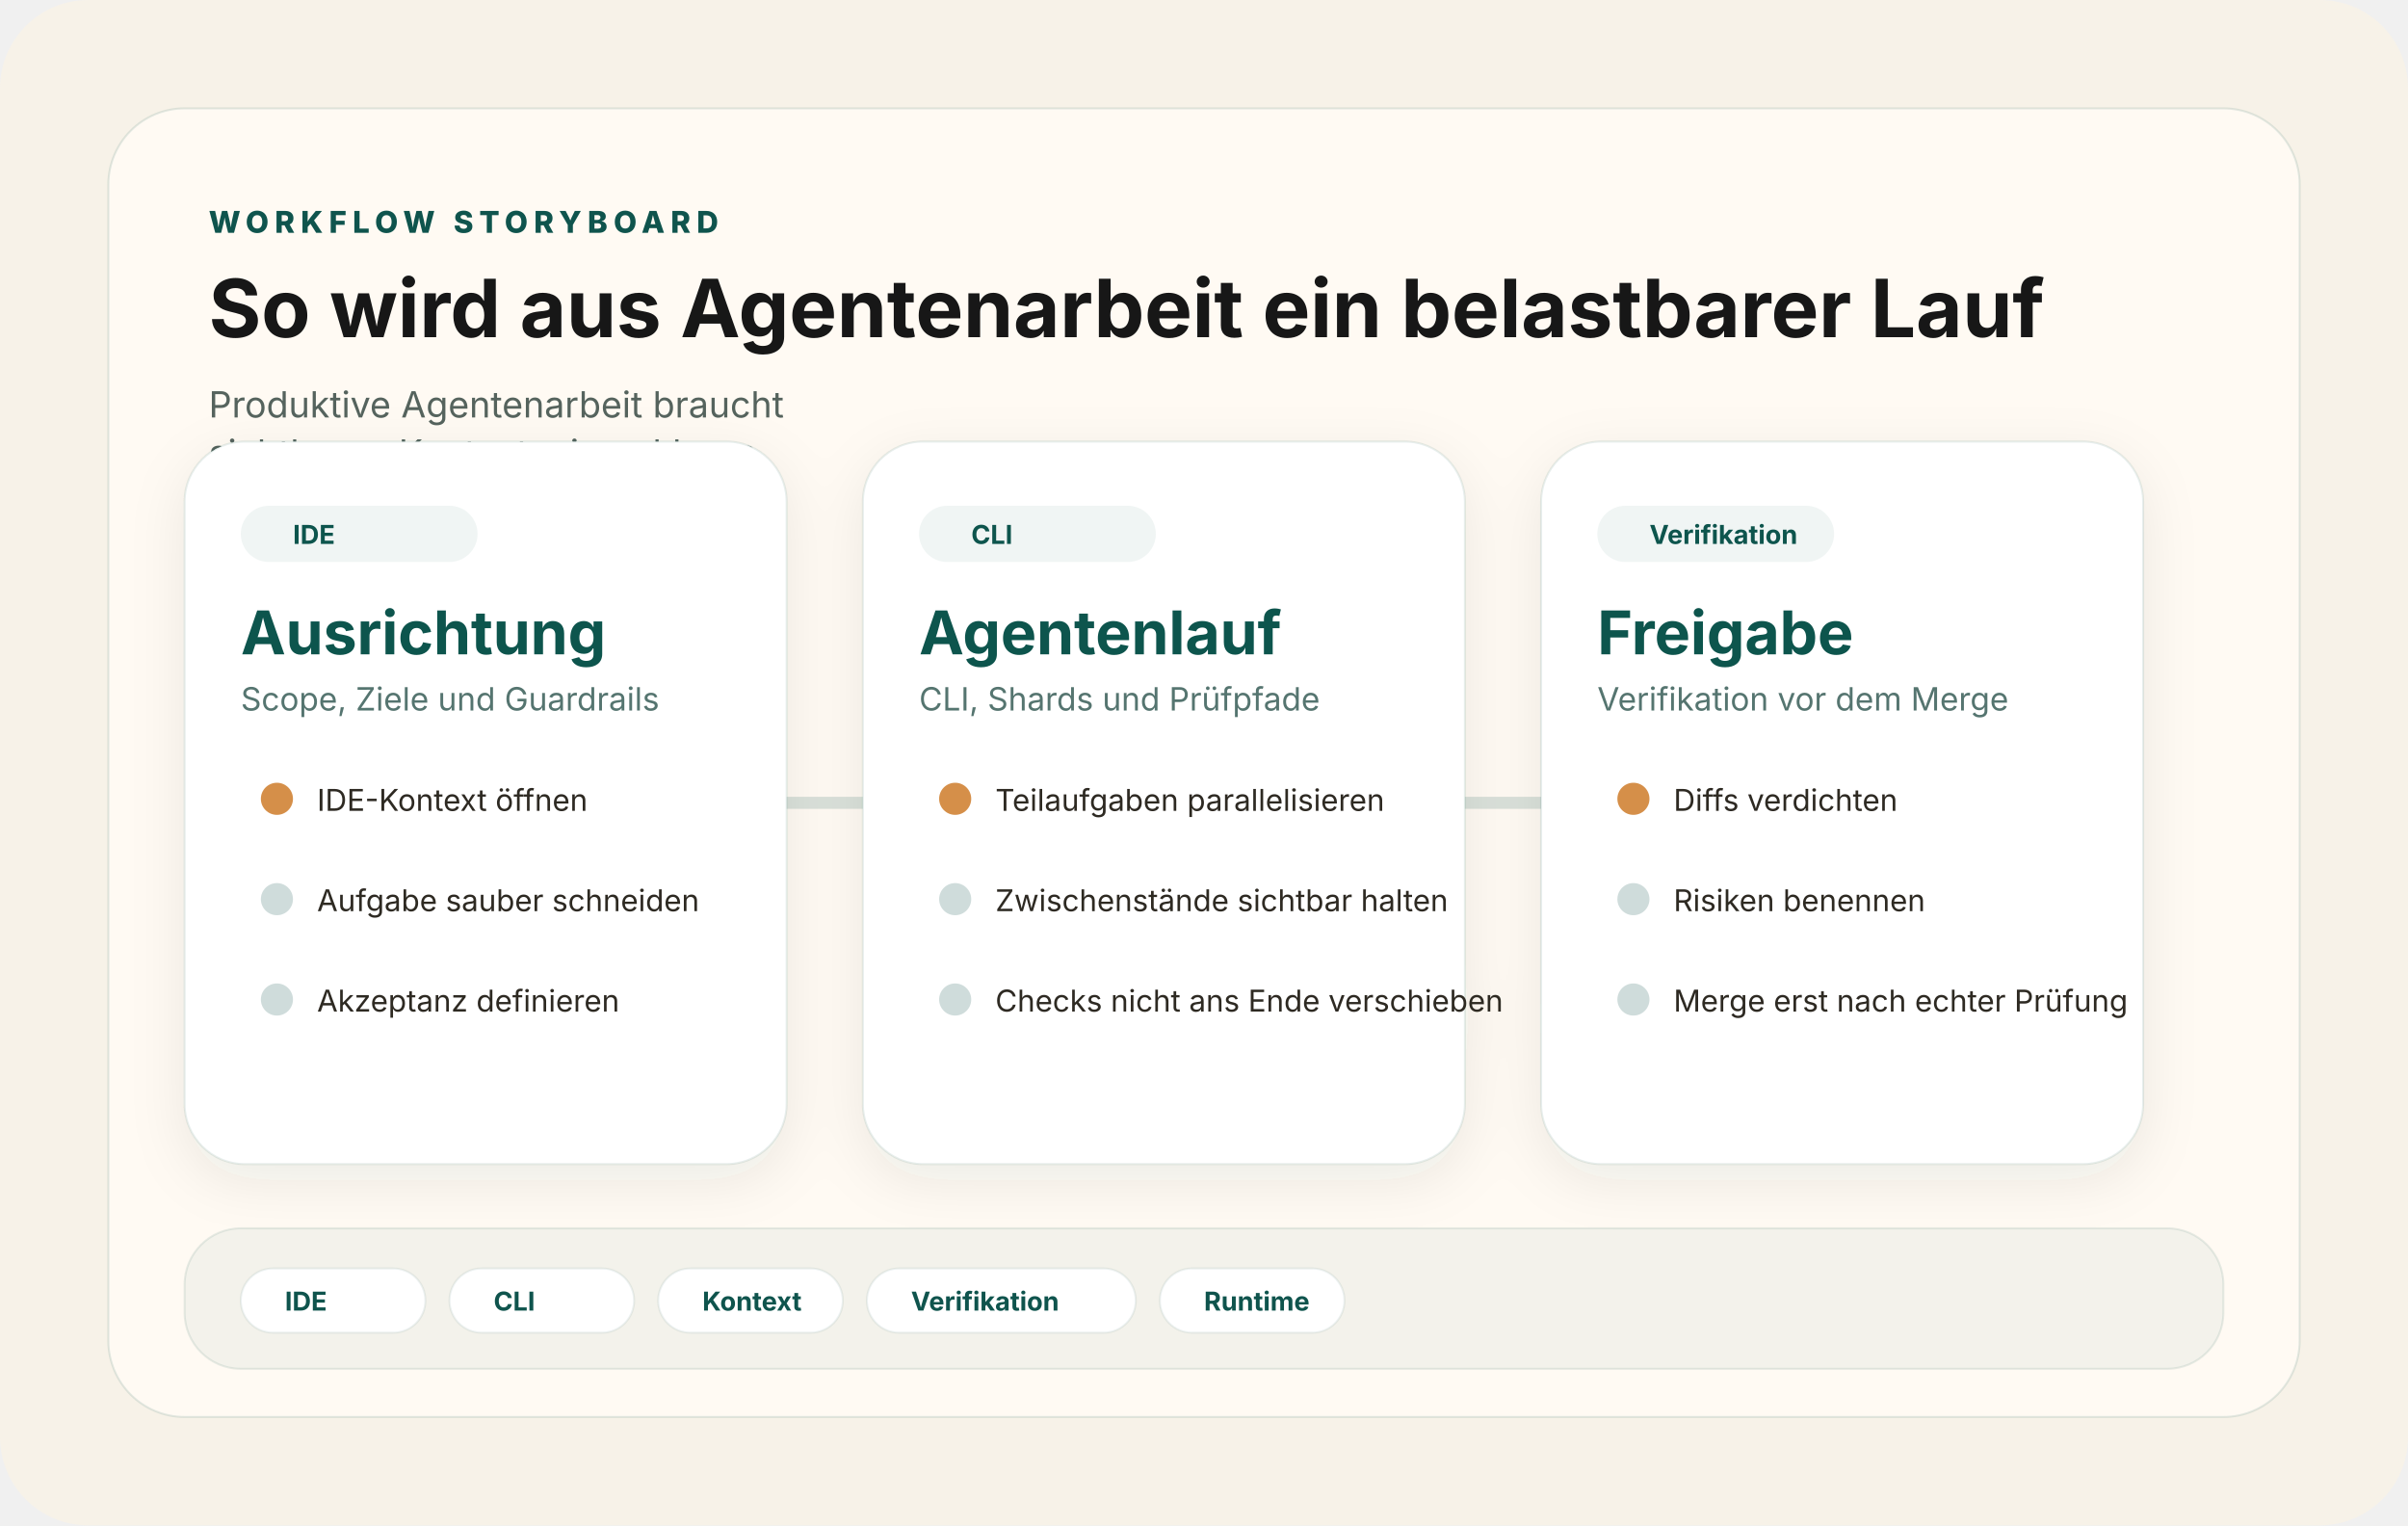
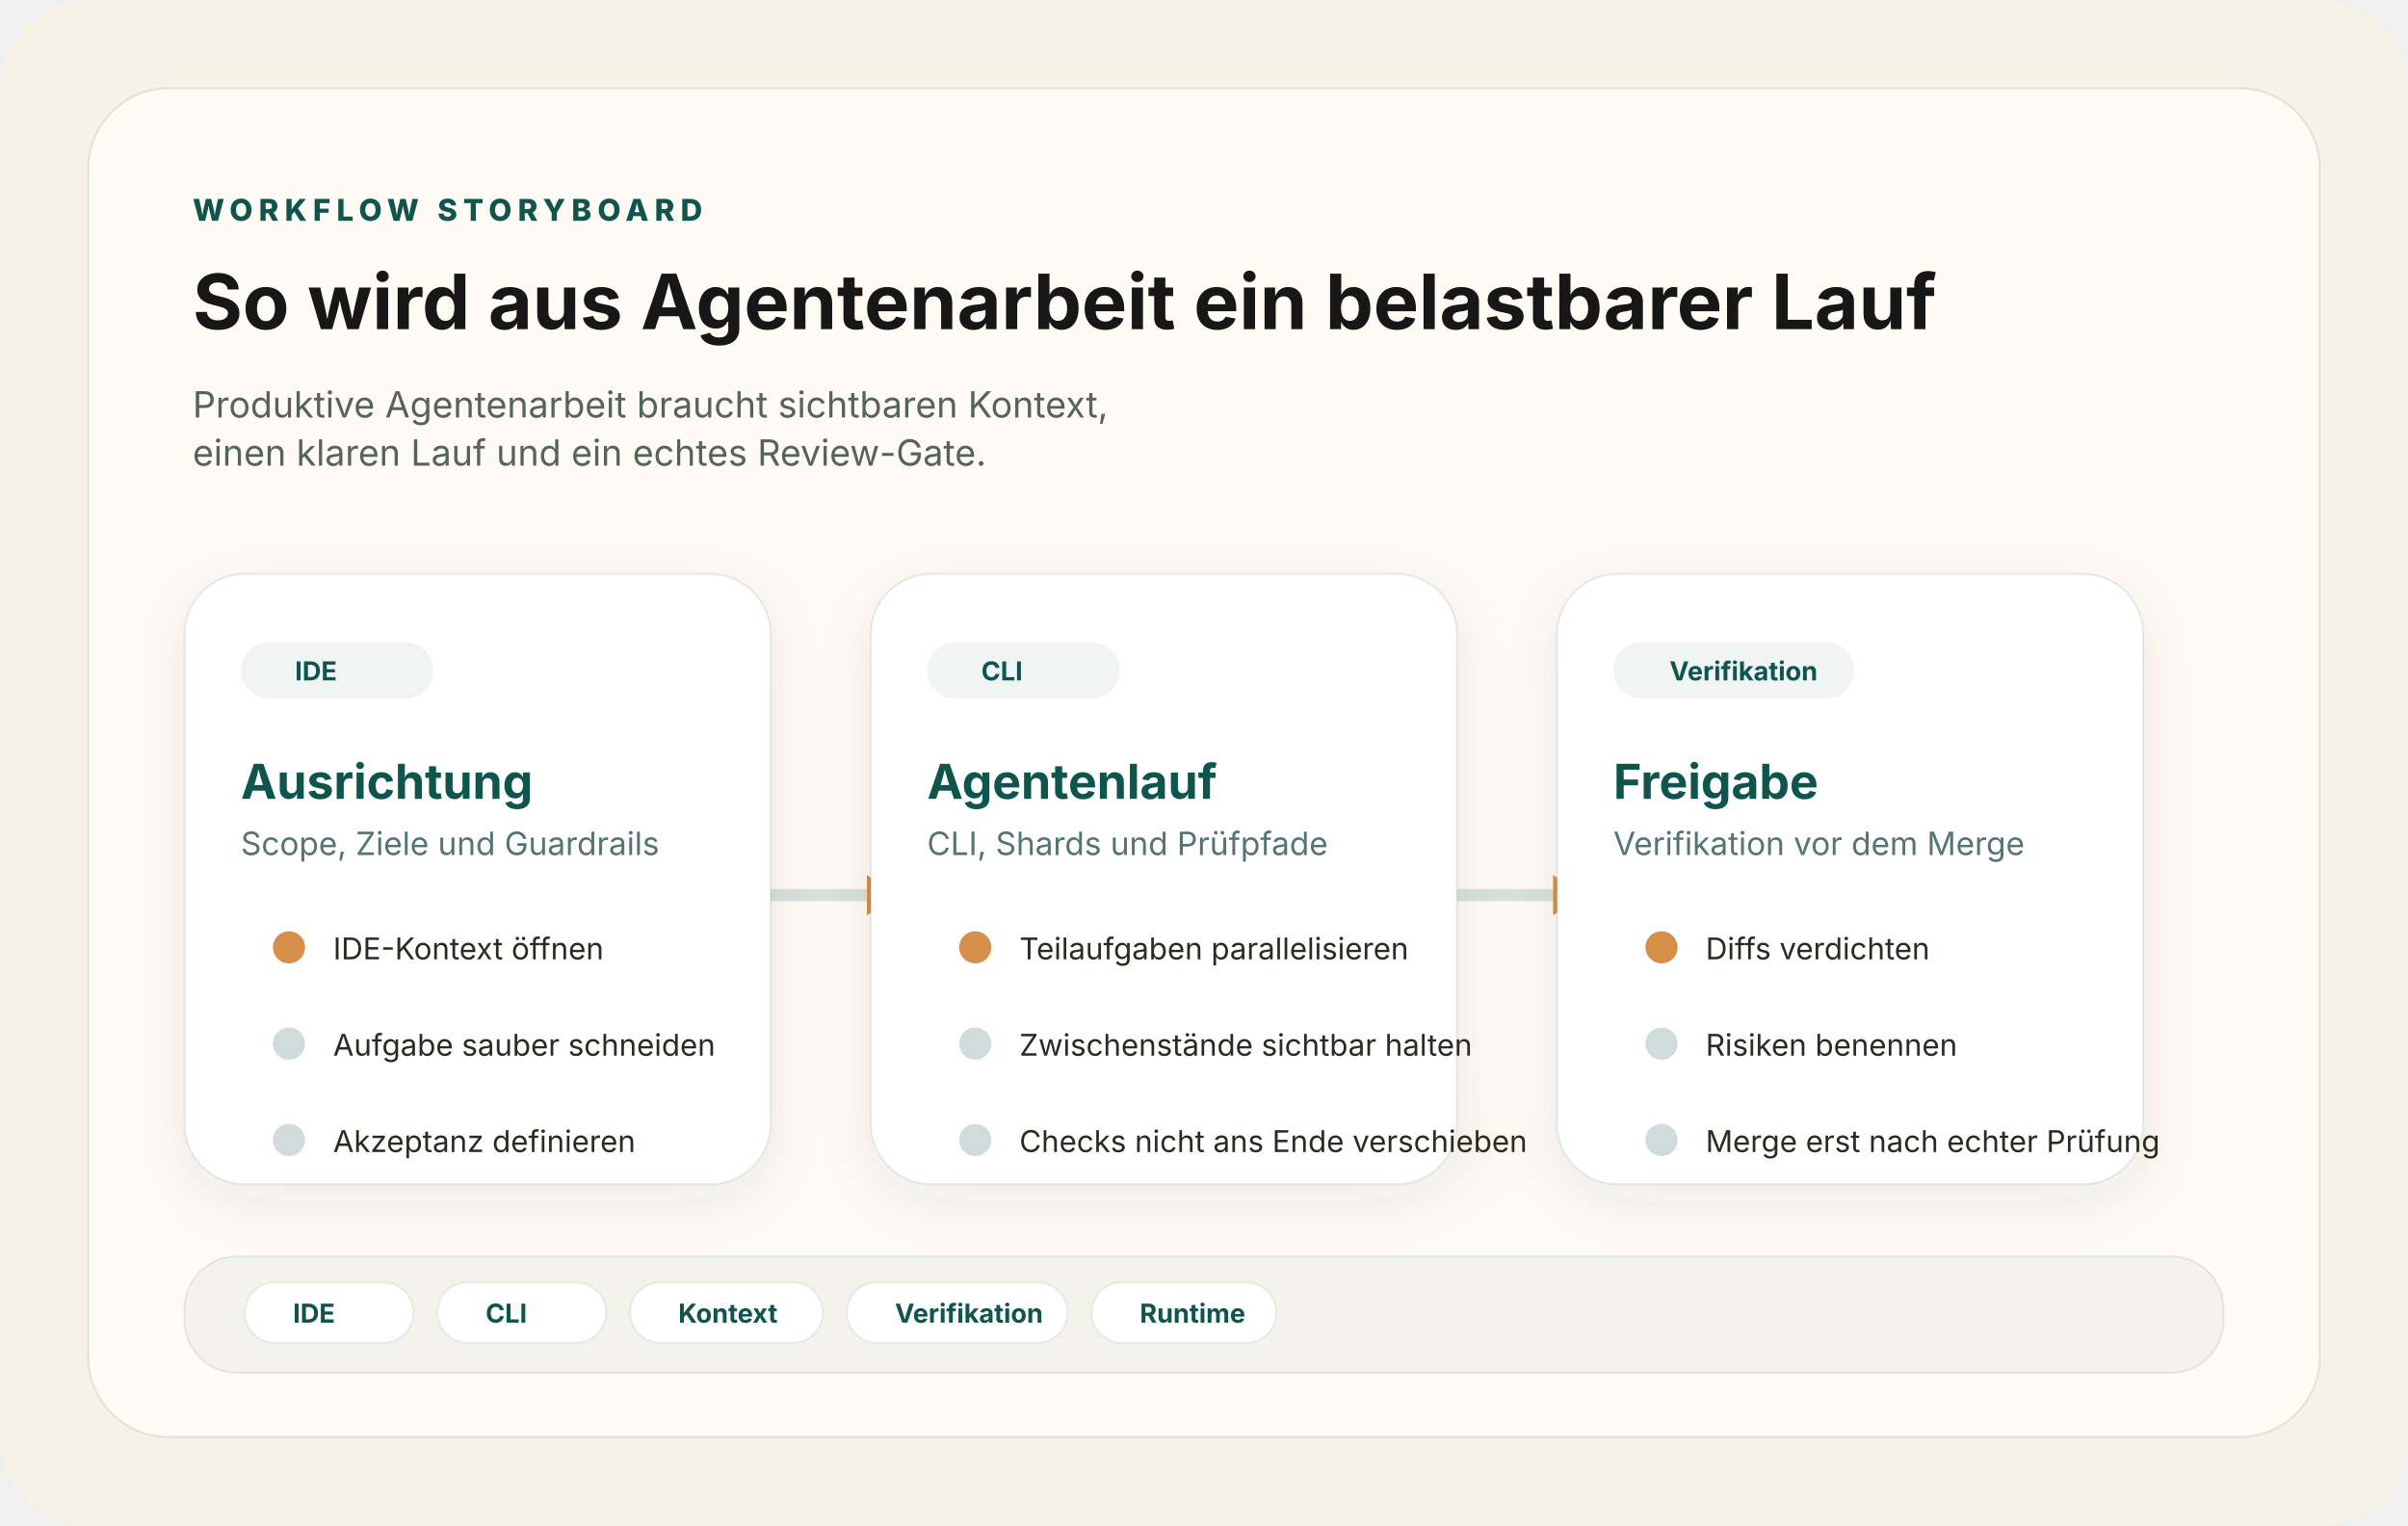
<svg xmlns="http://www.w3.org/2000/svg" viewBox="0 0 1200 760" text-rendering="geometricPrecision" shape-rendering="geometricPrecision">
  <defs>
    <filter id="storySoft" x="-20%" y="-20%" width="140%" height="160%">
      <feDropShadow dx="0" dy="8" stdDeviation="14" flood-color="#0f544d" flood-opacity="0.08" />
    </filter>
  </defs>
  <rect width="1200" height="760" rx="44" fill="#f7f2e8" />
-   <rect x="54" y="54" width="1092" height="652" rx="38" fill="#fffaf3" stroke="rgba(15,84,77,0.12)" />
-   <text x="104" y="116" font-family="Inter, Arial, Helvetica, sans-serif" font-size="15" font-weight="800" letter-spacing="3" fill="#0f544d">WORKFLOW STORYBOARD</text>
-   <text x="104" y="168" font-family="Inter, Arial, Helvetica, sans-serif" font-size="40" font-weight="700" fill="#171717">So wird aus Agentenarbeit ein belastbarer Lauf</text>
-   <text x="104" y="208" font-family="Inter, Arial, Helvetica, sans-serif" font-size="18" font-weight="400" fill="#55635d">
-     <tspan x="104" dy="0">Produktive Agentenarbeit braucht</tspan>
-     <tspan x="104" dy="24">sichtbaren Kontext, einen klaren</tspan>
-     <tspan x="104" dy="24">Lauf und ein echtes Review-Gate.</tspan>
+   <rect x="44" y="44" width="1112" height="672" rx="40" fill="#fffaf3" stroke="rgba(15,84,77,0.12)" />
+   <text x="96" y="110" font-family="Inter, Arial, Helvetica, sans-serif" font-size="15" font-weight="800" letter-spacing="3" fill="#0f544d">WORKFLOW STORYBOARD</text>
+   <text x="96" y="164" font-family="Inter, Arial, Helvetica, sans-serif" font-size="38" font-weight="700" fill="#171717">So wird aus Agentenarbeit ein belastbarer Lauf</text>
+   <text x="96" y="208" font-family="Inter, Arial, Helvetica, sans-serif" font-size="18" font-weight="400" fill="#55635d">
+     <tspan x="96" dy="0">Produktive Agentenarbeit braucht sichtbaren Kontext,</tspan>
+     <tspan x="96" dy="24">einen klaren Lauf und ein echtes Review-Gate.</tspan>
  </text>
-   <path d="M392 400 C418 400 430 400 450 400" stroke="rgba(15,84,77,0.16)" stroke-width="6" fill="none" stroke-linecap="round" />
-   <polygon points="450,400 434,390 434,410" fill="#d58f49" />
-   <path d="M730 400 C756 400 768 400 788 400" stroke="rgba(15,84,77,0.16)" stroke-width="6" fill="none" stroke-linecap="round" />
-   <polygon points="788,400 772,390 772,410" fill="#d58f49" />
+   <path d="M384 446 C412 446 426 446 448 446" stroke="rgba(15,84,77,0.16)" stroke-width="6" fill="none" stroke-linecap="round" />
+   <polygon points="448,446 432,436 432,456" fill="#d58f49" />
+   <path d="M726 446 C754 446 768 446 790 446" stroke="rgba(15,84,77,0.16)" stroke-width="6" fill="none" stroke-linecap="round" />
+   <polygon points="790,446 774,436 774,456" fill="#d58f49" />
  <g filter="url(#storySoft)">
-     <rect x="92" y="220" width="300" height="360" rx="30" fill="#ffffff" stroke="rgba(15,84,77,0.10)" />
-     <rect x="120" y="252" width="118" height="28" rx="14" fill="rgba(15,84,77,0.06)" />
-     <text x="146" y="271" font-family="Inter, Arial, Helvetica, sans-serif" font-size="13" font-weight="700" fill="#0f544d">IDE</text>
-     <text x="120" y="326" font-family="Inter, Arial, Helvetica, sans-serif" font-size="30" font-weight="700" fill="#0f544d">Ausrichtung</text>
-     <text x="120" y="354" font-family="Inter, Arial, Helvetica, sans-serif" font-size="16" fill="#55746f">Scope, Ziele und Guardrails</text>
-     <circle cx="138" cy="398" r="8" fill="#d58f49" />
-     <text x="158" y="404" font-family="Inter, Arial, Helvetica, sans-serif" font-size="15" fill="#2d2923">IDE-Kontext öffnen</text>
-     <circle cx="138" cy="448" r="8" fill="rgba(15,84,77,0.20)" />
-     <text x="158" y="454" font-family="Inter, Arial, Helvetica, sans-serif" font-size="15" fill="#2d2923">Aufgabe sauber schneiden</text>
-     <circle cx="138" cy="498" r="8" fill="rgba(15,84,77,0.20)" />
-     <text x="158" y="504" font-family="Inter, Arial, Helvetica, sans-serif" font-size="15" fill="#2d2923">Akzeptanz definieren</text>
-     <rect x="430" y="220" width="300" height="360" rx="30" fill="#ffffff" stroke="rgba(15,84,77,0.10)" />
-     <rect x="458" y="252" width="118" height="28" rx="14" fill="rgba(15,84,77,0.06)" />
-     <text x="484" y="271" font-family="Inter, Arial, Helvetica, sans-serif" font-size="13" font-weight="700" fill="#0f544d">CLI</text>
-     <text x="458" y="326" font-family="Inter, Arial, Helvetica, sans-serif" font-size="30" font-weight="700" fill="#0f544d">Agentenlauf</text>
-     <text x="458" y="354" font-family="Inter, Arial, Helvetica, sans-serif" font-size="16" fill="#55746f">CLI, Shards und Prüfpfade</text>
-     <circle cx="476" cy="398" r="8" fill="#d58f49" />
-     <text x="496" y="404" font-family="Inter, Arial, Helvetica, sans-serif" font-size="15" fill="#2d2923">Teilaufgaben parallelisieren</text>
-     <circle cx="476" cy="448" r="8" fill="rgba(15,84,77,0.20)" />
-     <text x="496" y="454" font-family="Inter, Arial, Helvetica, sans-serif" font-size="15" fill="#2d2923">Zwischenstände sichtbar halten</text>
-     <circle cx="476" cy="498" r="8" fill="rgba(15,84,77,0.20)" />
-     <text x="496" y="504" font-family="Inter, Arial, Helvetica, sans-serif" font-size="15" fill="#2d2923">Checks nicht ans Ende verschieben</text>
-     <rect x="768" y="220" width="300" height="360" rx="30" fill="#ffffff" stroke="rgba(15,84,77,0.10)" />
-     <rect x="796" y="252" width="118" height="28" rx="14" fill="rgba(15,84,77,0.06)" />
-     <text x="822" y="271" font-family="Inter, Arial, Helvetica, sans-serif" font-size="13" font-weight="700" fill="#0f544d">Verifikation</text>
-     <text x="796" y="326" font-family="Inter, Arial, Helvetica, sans-serif" font-size="30" font-weight="700" fill="#0f544d">Freigabe</text>
-     <text x="796" y="354" font-family="Inter, Arial, Helvetica, sans-serif" font-size="16" fill="#55746f">Verifikation vor dem Merge</text>
-     <circle cx="814" cy="398" r="8" fill="#d58f49" />
-     <text x="834" y="404" font-family="Inter, Arial, Helvetica, sans-serif" font-size="15" fill="#2d2923">Diffs verdichten</text>
-     <circle cx="814" cy="448" r="8" fill="rgba(15,84,77,0.20)" />
-     <text x="834" y="454" font-family="Inter, Arial, Helvetica, sans-serif" font-size="15" fill="#2d2923">Risiken benennen</text>
-     <circle cx="814" cy="498" r="8" fill="rgba(15,84,77,0.20)" />
-     <text x="834" y="504" font-family="Inter, Arial, Helvetica, sans-serif" font-size="15" fill="#2d2923">Merge erst nach echter Prüfung</text>
+     <rect x="92" y="286" width="292" height="304" rx="30" fill="#ffffff" stroke="rgba(15,84,77,0.10)" />
+     <rect x="120" y="320" width="96" height="28" rx="14" fill="rgba(15,84,77,0.06)" />
+     <text x="147" y="339" font-family="Inter, Arial, Helvetica, sans-serif" font-size="13" font-weight="700" fill="#0f544d">IDE</text>
+     <text x="120" y="398" font-family="Inter, Arial, Helvetica, sans-serif" font-size="24" font-weight="700" fill="#0f544d">Ausrichtung</text>
+     <text x="120" y="426" font-family="Inter, Arial, Helvetica, sans-serif" font-size="16" fill="#55746f">Scope, Ziele und Guardrails</text>
+     <circle cx="144" cy="472" r="8" fill="#d58f49" />
+     <text x="166" y="478" font-family="Inter, Arial, Helvetica, sans-serif" font-size="15" fill="#2d2923">IDE-Kontext öffnen</text>
+     <circle cx="144" cy="520" r="8" fill="rgba(15,84,77,0.20)" />
+     <text x="166" y="526" font-family="Inter, Arial, Helvetica, sans-serif" font-size="15" fill="#2d2923">Aufgabe sauber schneiden</text>
+     <circle cx="144" cy="568" r="8" fill="rgba(15,84,77,0.20)" />
+     <text x="166" y="574" font-family="Inter, Arial, Helvetica, sans-serif" font-size="15" fill="#2d2923">Akzeptanz definieren</text>
  </g>
-   <rect x="92" y="612" width="1016" height="70" rx="28" fill="rgba(15,84,77,0.05)" stroke="rgba(15,84,77,0.10)" />
-   <rect x="120" y="632" width="92" height="32" rx="16" fill="#ffffff" stroke="rgba(15,84,77,0.08)" />
-   <text x="142" y="653" font-family="Inter, Arial, Helvetica, sans-serif" font-size="13" font-weight="700" fill="#0f544d">IDE</text>
-   <rect x="224" y="632" width="92" height="32" rx="16" fill="#ffffff" stroke="rgba(15,84,77,0.08)" />
-   <text x="246" y="653" font-family="Inter, Arial, Helvetica, sans-serif" font-size="13" font-weight="700" fill="#0f544d">CLI</text>
-   <rect x="328" y="632" width="92" height="32" rx="16" fill="#ffffff" stroke="rgba(15,84,77,0.08)" />
-   <text x="350" y="653" font-family="Inter, Arial, Helvetica, sans-serif" font-size="13" font-weight="700" fill="#0f544d">Kontext</text>
-   <rect x="432" y="632" width="134" height="32" rx="16" fill="#ffffff" stroke="rgba(15,84,77,0.08)" />
-   <text x="454" y="653" font-family="Inter, Arial, Helvetica, sans-serif" font-size="13" font-weight="700" fill="#0f544d">Verifikation</text>
-   <rect x="578" y="632" width="92" height="32" rx="16" fill="#ffffff" stroke="rgba(15,84,77,0.08)" />
-   <text x="600" y="653" font-family="Inter, Arial, Helvetica, sans-serif" font-size="13" font-weight="700" fill="#0f544d">Runtime</text>
+   <g filter="url(#storySoft)">
+     <rect x="434" y="286" width="292" height="304" rx="30" fill="#ffffff" stroke="rgba(15,84,77,0.10)" />
+     <rect x="462" y="320" width="96" height="28" rx="14" fill="rgba(15,84,77,0.06)" />
+     <text x="489" y="339" font-family="Inter, Arial, Helvetica, sans-serif" font-size="13" font-weight="700" fill="#0f544d">CLI</text>
+     <text x="462" y="398" font-family="Inter, Arial, Helvetica, sans-serif" font-size="24" font-weight="700" fill="#0f544d">Agentenlauf</text>
+     <text x="462" y="426" font-family="Inter, Arial, Helvetica, sans-serif" font-size="16" fill="#55746f">CLI, Shards und Prüfpfade</text>
+     <circle cx="486" cy="472" r="8" fill="#d58f49" />
+     <text x="508" y="478" font-family="Inter, Arial, Helvetica, sans-serif" font-size="15" fill="#2d2923">Teilaufgaben parallelisieren</text>
+     <circle cx="486" cy="520" r="8" fill="rgba(15,84,77,0.20)" />
+     <text x="508" y="526" font-family="Inter, Arial, Helvetica, sans-serif" font-size="15" fill="#2d2923">Zwischenstände sichtbar halten</text>
+     <circle cx="486" cy="568" r="8" fill="rgba(15,84,77,0.20)" />
+     <text x="508" y="574" font-family="Inter, Arial, Helvetica, sans-serif" font-size="15" fill="#2d2923">Checks nicht ans Ende verschieben</text>
+   </g>
+   <g filter="url(#storySoft)">
+     <rect x="776" y="286" width="292" height="304" rx="30" fill="#ffffff" stroke="rgba(15,84,77,0.10)" />
+     <rect x="804" y="320" width="120" height="28" rx="14" fill="rgba(15,84,77,0.06)" />
+     <text x="832" y="339" font-family="Inter, Arial, Helvetica, sans-serif" font-size="13" font-weight="700" fill="#0f544d">Verifikation</text>
+     <text x="804" y="398" font-family="Inter, Arial, Helvetica, sans-serif" font-size="24" font-weight="700" fill="#0f544d">Freigabe</text>
+     <text x="804" y="426" font-family="Inter, Arial, Helvetica, sans-serif" font-size="16" fill="#55746f">Verifikation vor dem Merge</text>
+     <circle cx="828" cy="472" r="8" fill="#d58f49" />
+     <text x="850" y="478" font-family="Inter, Arial, Helvetica, sans-serif" font-size="15" fill="#2d2923">Diffs verdichten</text>
+     <circle cx="828" cy="520" r="8" fill="rgba(15,84,77,0.20)" />
+     <text x="850" y="526" font-family="Inter, Arial, Helvetica, sans-serif" font-size="15" fill="#2d2923">Risiken benennen</text>
+     <circle cx="828" cy="568" r="8" fill="rgba(15,84,77,0.20)" />
+     <text x="850" y="574" font-family="Inter, Arial, Helvetica, sans-serif" font-size="15" fill="#2d2923">Merge erst nach echter Prüfung</text>
+   </g>
+   <rect x="92" y="626" width="1016" height="58" rx="26" fill="rgba(15,84,77,0.05)" stroke="rgba(15,84,77,0.10)" />
+   <rect x="122" y="639" width="84" height="30" rx="15" fill="#ffffff" stroke="rgba(15,84,77,0.08)" />
+   <text x="146" y="659" font-family="Inter, Arial, Helvetica, sans-serif" font-size="13" font-weight="700" fill="#0f544d">IDE</text>
+   <rect x="218" y="639" width="84" height="30" rx="15" fill="#ffffff" stroke="rgba(15,84,77,0.08)" />
+   <text x="242" y="659" font-family="Inter, Arial, Helvetica, sans-serif" font-size="13" font-weight="700" fill="#0f544d">CLI</text>
+   <rect x="314" y="639" width="96" height="30" rx="15" fill="#ffffff" stroke="rgba(15,84,77,0.08)" />
+   <text x="338" y="659" font-family="Inter, Arial, Helvetica, sans-serif" font-size="13" font-weight="700" fill="#0f544d">Kontext</text>
+   <rect x="422" y="639" width="110" height="30" rx="15" fill="#ffffff" stroke="rgba(15,84,77,0.08)" />
+   <text x="446" y="659" font-family="Inter, Arial, Helvetica, sans-serif" font-size="13" font-weight="700" fill="#0f544d">Verifikation</text>
+   <rect x="544" y="639" width="92" height="30" rx="15" fill="#ffffff" stroke="rgba(15,84,77,0.08)" />
+   <text x="568" y="659" font-family="Inter, Arial, Helvetica, sans-serif" font-size="13" font-weight="700" fill="#0f544d">Runtime</text>
</svg>
